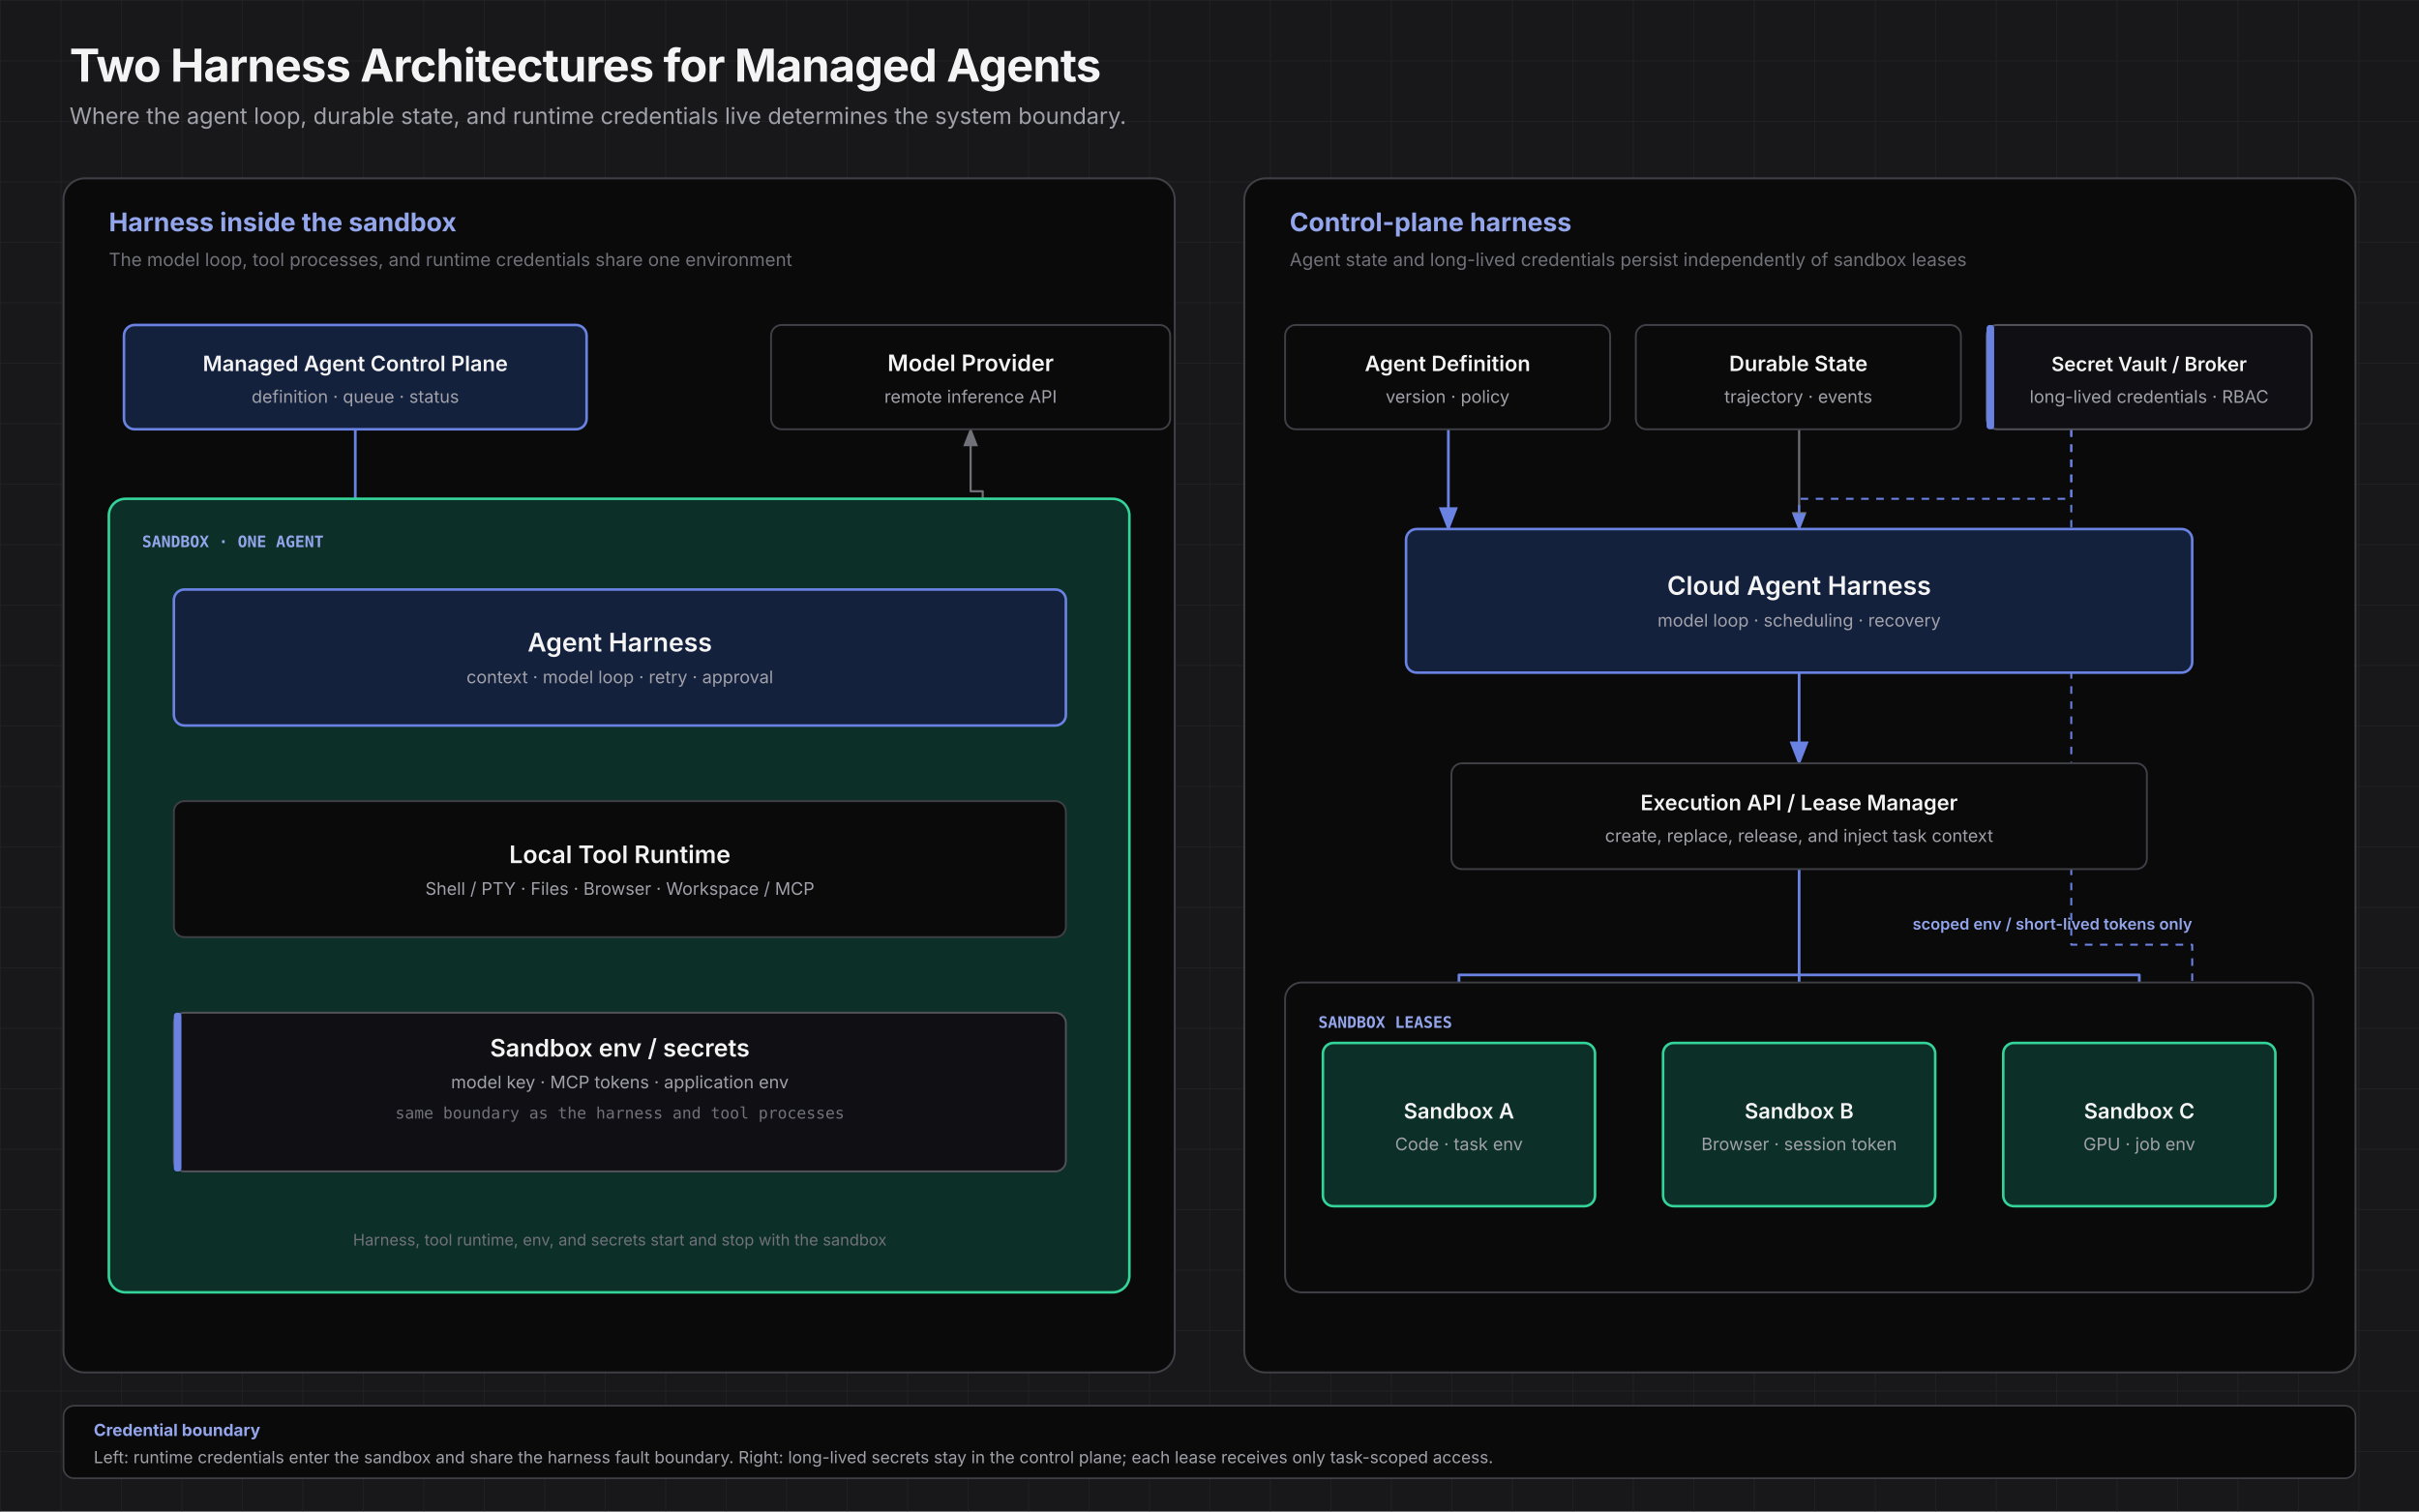
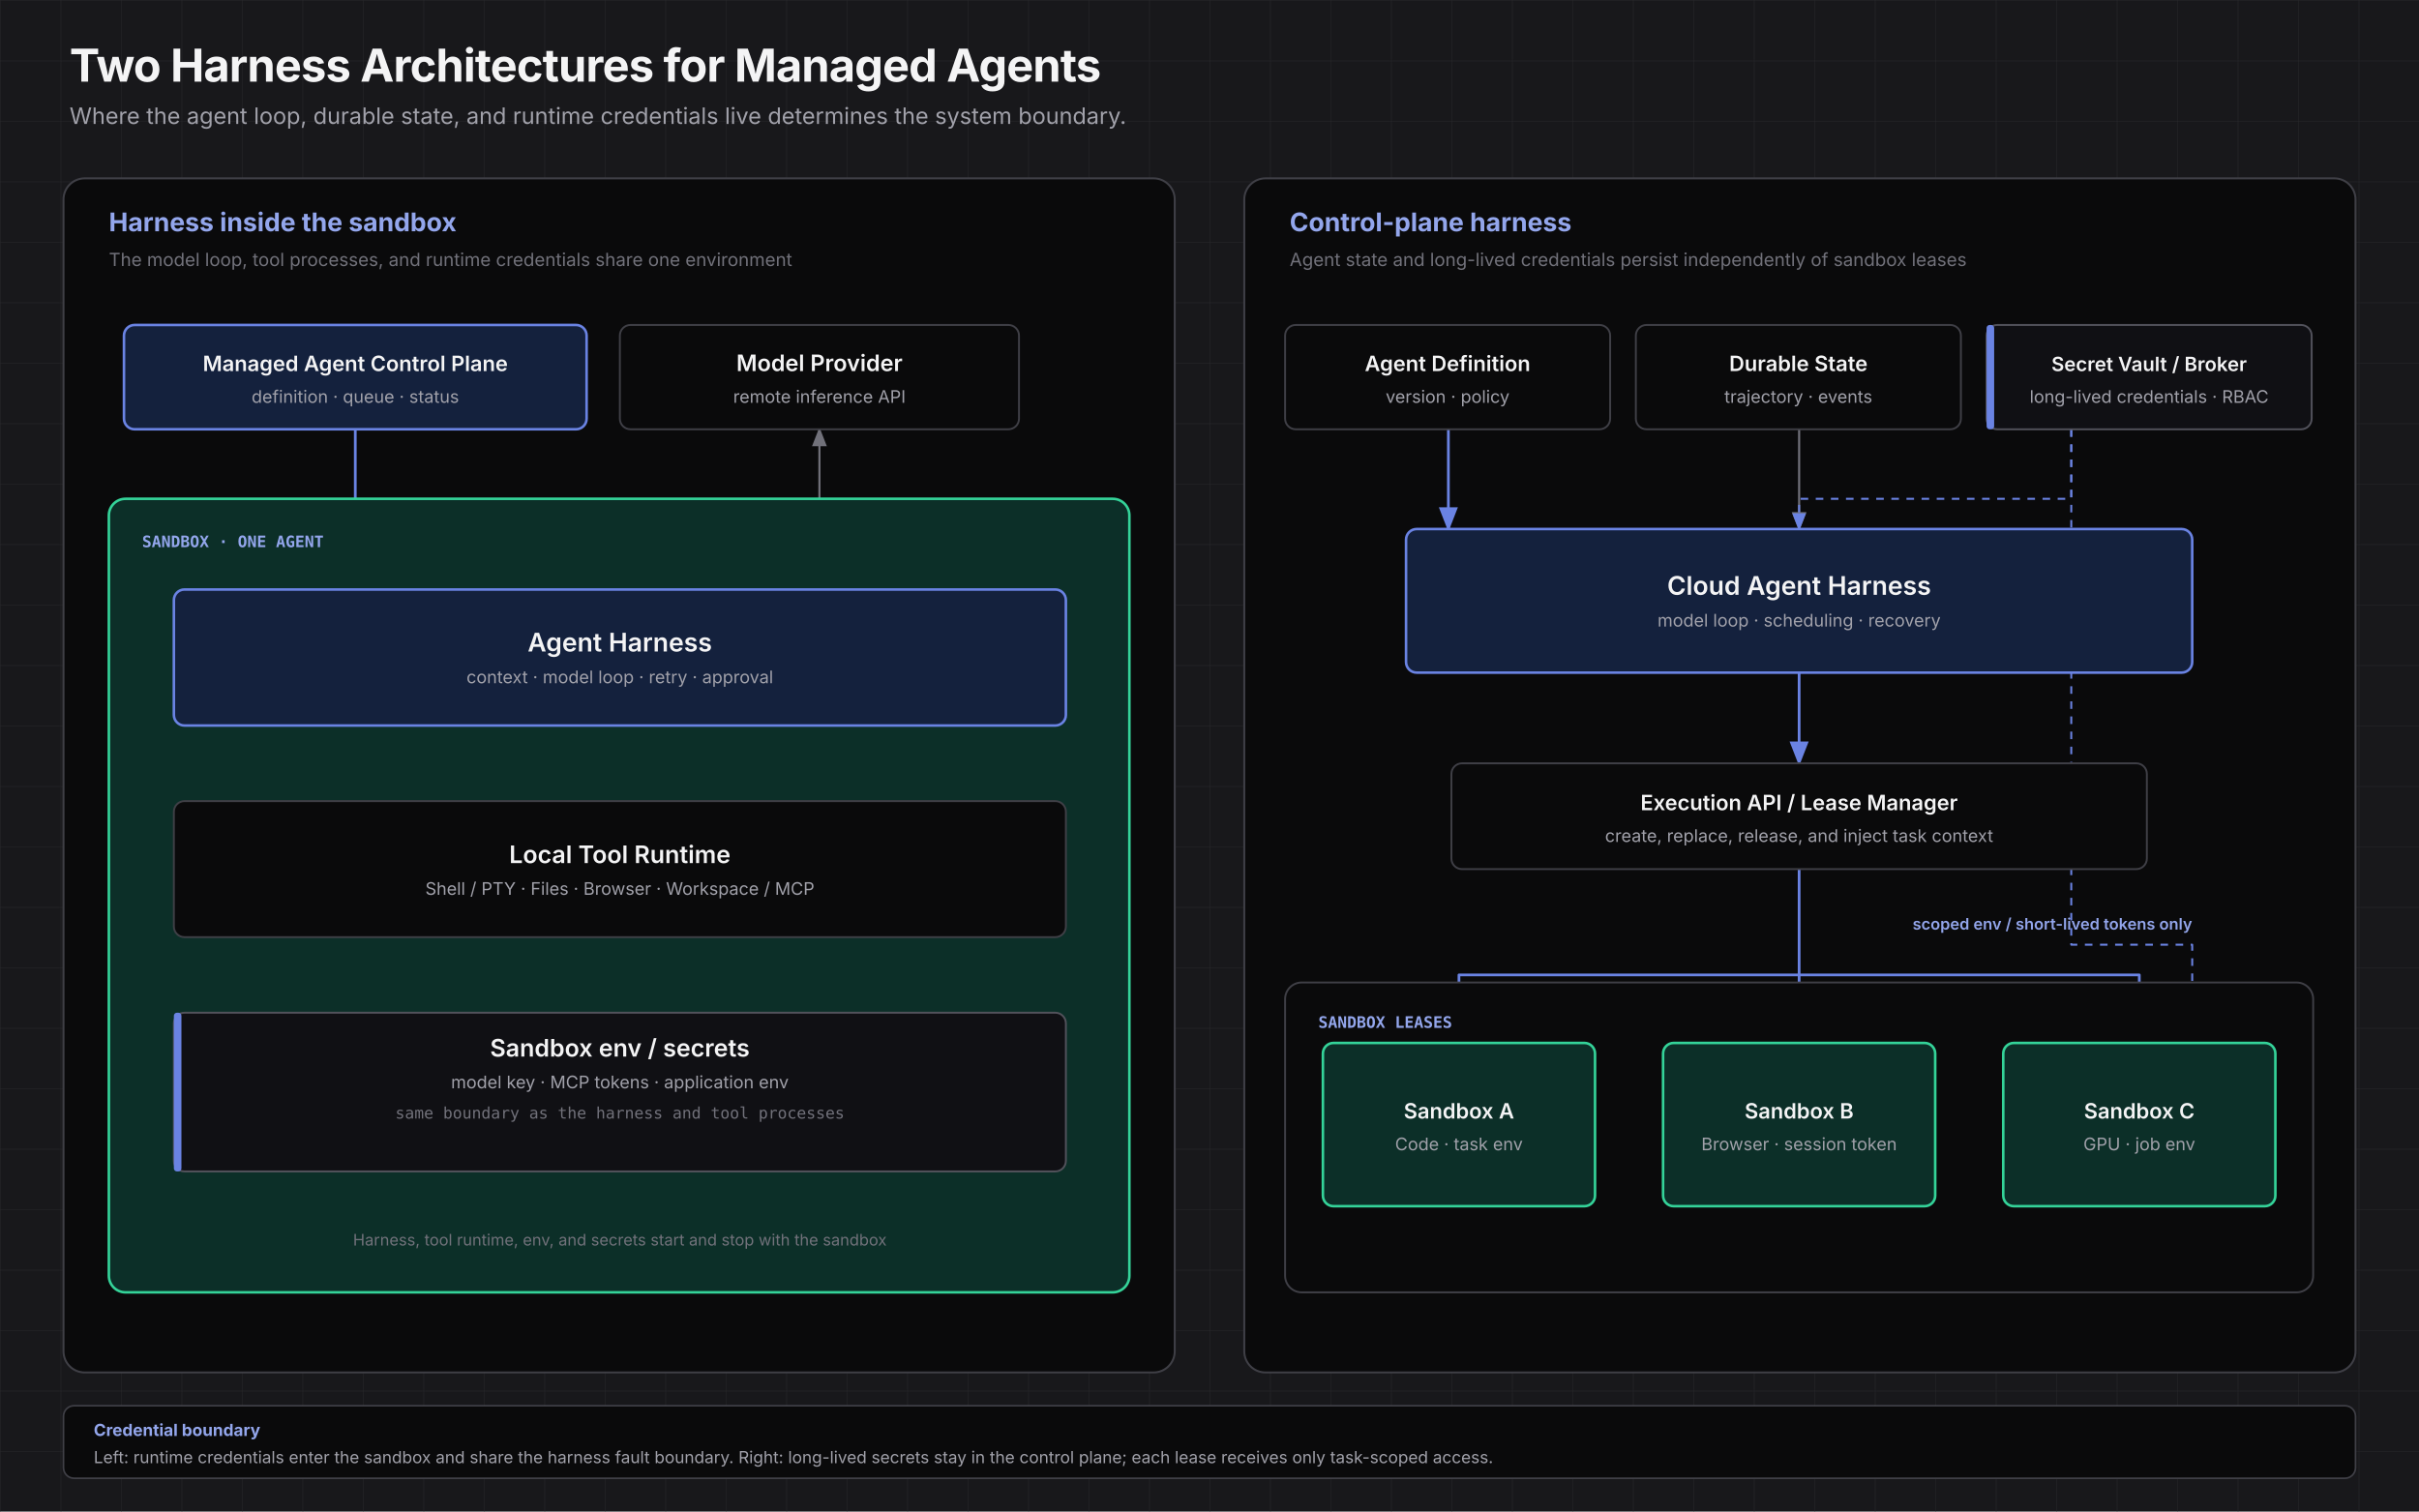
<svg xmlns="http://www.w3.org/2000/svg" viewBox="0 0 1600 1000" role="img" aria-labelledby="title desc">
  <defs>
    <pattern id="grid" width="40" height="40" patternUnits="userSpaceOnUse">
      <path d="M40 0H0V40" fill="none" stroke="#27272a" stroke-width=".7" />
    </pattern>
    <marker id="arrow-blue" markerWidth="9" markerHeight="7" refX="8" refY="3.5" orient="auto">
      <path d="M0 0L9 3.5 0 7Z" fill="#6a83e3" />
    </marker>
    <marker id="arrow-gray" markerWidth="9" markerHeight="7" refX="8" refY="3.5" orient="auto">
      <path d="M0 0L9 3.5 0 7Z" fill="#71717a" />
    </marker>
    <style>
      text{font-family:Inter,'PingFang SC','Noto Sans SC',sans-serif}
      .mono{font-family:'JetBrains Mono','PingFang SC','Noto Sans SC',monospace}
      .title{fill:#f4f4f5;font-size:30px;font-weight:700;letter-spacing:-.5px}
      .subtitle{fill:#a1a1aa;font-size:15px}
      .panel{fill:#0a0a0b;stroke:#3f3f46;stroke-width:1.3}
      .panel-title{fill:#93a6ec;font-size:17px;font-weight:650}
      .panel-copy{fill:#71717a;font-size:12px}
      .box{fill:#0a0a0b;stroke:#3f3f46;stroke-width:1.25}
      .key{fill:#14213d;stroke:#6a83e3;stroke-width:1.7}
      .sandbox-frame{fill:#0c2f28;stroke:#34d399;stroke-width:1.7}
      .secret{fill:#101014;stroke:#52525b;stroke-width:1.25}
      .name{fill:#f4f4f5;font-size:15px;font-weight:600}
      .sub{fill:#a1a1aa;font-size:11.5px}
      .tiny{fill:#71717a;font-size:10.5px}
      .label{fill:#93a6ec;font-size:10.5px;font-weight:600}
      .line-blue{fill:none;stroke:#6a83e3;stroke-width:1.8;marker-end:url(#arrow-blue);stroke-linejoin:round}
      .line-gray{fill:none;stroke:#71717a;stroke-width:1.4;marker-end:url(#arrow-gray);stroke-linejoin:round}
      .line-secret{fill:none;stroke:#6a83e3;stroke-width:1.3;stroke-dasharray:5 5;marker-end:url(#arrow-blue);stroke-linejoin:round}
      .chip{fill:#18181b;stroke:#3f3f46;stroke-width:1}
      .chip-text{fill:#d4d4d8;font-size:10.5px}
      .foot{fill:#0a0a0b;stroke:#3f3f46;stroke-width:1.1}
      .foot-title{fill:#93a6ec;font-size:11px;font-weight:650}
      .foot-copy{fill:#a1a1aa;font-size:11px}
    </style>
  </defs>
  <rect width="1600" height="1000" fill="#18181b" />
  <rect width="1600" height="1000" fill="url(#grid)" />
  <text x="46" y="54" class="title">Two Harness Architectures for Managed Agents</text>
  <text x="46" y="82" class="subtitle">Where the agent loop, durable state, and runtime credentials live determines the system boundary.</text>
  <rect x="42" y="118" width="735" height="790" rx="14" class="panel" />
  <rect x="823" y="118" width="735" height="790" rx="14" class="panel" />
  <text x="72" y="153" class="panel-title">Harness inside the sandbox</text>
  <text x="72" y="176" class="panel-copy">The model loop, tool processes, and runtime credentials share one environment</text>
  <text x="853" y="153" class="panel-title">Control-plane harness</text>
  <text x="853" y="176" class="panel-copy">Agent state and long-lived credentials persist independently of sandbox leases</text>
  <path d="M235 284V350H410V390" class="line-blue" />
-   <path d="M650 390V325H642V284" class="line-gray" />
+   <path d="M542 390V284" class="line-gray" />
  <path d="M410 480V530" class="line-blue" />
  <path d="M410 620V670" class="line-blue" />
  <rect x="82" y="215" width="306" height="69" rx="7" class="key" />
  <text x="235" y="245.5" text-anchor="middle" class="name" style="font-size:14px">Managed Agent Control Plane</text>
  <text x="235" y="266.5" text-anchor="middle" class="sub">definition · queue · status</text>
-   <rect x="510" y="215" width="264" height="69" rx="7" class="box" />
-   <text x="642" y="245.5" text-anchor="middle" class="name">Model Provider</text>
-   <text x="642" y="266.5" text-anchor="middle" class="sub">remote inference API</text>
+   <rect x="410" y="215" width="264" height="69" rx="7" class="box" />
+   <text x="542" y="245.5" text-anchor="middle" class="name">Model Provider</text>
+   <text x="542" y="266.5" text-anchor="middle" class="sub">remote inference API</text>
  <rect x="72" y="330" width="675" height="525" rx="11" class="sandbox-frame" />
  <text x="94" y="362" class="label mono">SANDBOX · ONE AGENT</text>
  <rect x="115" y="390" width="590" height="90" rx="7" class="key" />
  <text x="410" y="431" text-anchor="middle" class="name" style="font-size:17px">Agent Harness</text>
  <text x="410" y="452" text-anchor="middle" class="sub">context · model loop · retry · approval</text>
  <rect x="115" y="530" width="590" height="90" rx="7" class="box" />
  <text x="410" y="571" text-anchor="middle" class="name" style="font-size:16px">Local Tool Runtime</text>
  <text x="410" y="592" text-anchor="middle" class="sub">Shell / PTY · Files · Browser · Workspace / MCP</text>
  <rect x="115" y="670" width="590" height="105" rx="7" class="secret" />
  <text x="410" y="699" text-anchor="middle" class="name" style="font-size:16px">Sandbox env / secrets</text>
  <text x="410" y="720" text-anchor="middle" class="sub">model key · MCP tokens · application env</text>
  <text x="410" y="740" text-anchor="middle" class="tiny mono">same boundary as the harness and tool processes</text>
  <rect x="115" y="670" width="5" height="105" rx="2" fill="#6a83e3" />
  <text x="410" y="824" text-anchor="middle" class="tiny">Harness, tool runtime, env, and secrets start and stop with the sandbox</text>
  <path d="M958 284V350" class="line-blue" />
  <path d="M1190 284V330H1190V350" class="line-gray" />
  <path d="M1370 284V330H1190V350" class="line-secret" />
  <path d="M1190 445V505" class="line-blue" />
  <path d="M1190 575V645H965V690" class="line-blue" />
  <path d="M1190 645V690" class="line-blue" />
  <path d="M1190 645H1415V690" class="line-blue" />
  <path d="M1370 284V625H1450V675" class="line-secret" />
  <rect x="850" y="215" width="215" height="69" rx="7" class="box" />
  <text x="957.5" y="245.5" text-anchor="middle" class="name" style="font-size:14px">Agent Definition</text>
  <text x="957.5" y="266.5" text-anchor="middle" class="sub">version · policy</text>
  <rect x="1082" y="215" width="215" height="69" rx="7" class="box" />
  <text x="1189.5" y="245.5" text-anchor="middle" class="name" style="font-size:14px">Durable State</text>
  <text x="1189.5" y="266.5" text-anchor="middle" class="sub">trajectory · events</text>
  <rect x="1314" y="215" width="215" height="69" rx="7" class="secret" />
  <text x="1421.5" y="245.5" text-anchor="middle" class="name" style="font-size:13px">Secret Vault / Broker</text>
  <text x="1421.5" y="266.5" text-anchor="middle" class="sub">long-lived credentials · RBAC</text>
  <rect x="1314" y="215" width="5" height="69" rx="2" fill="#6a83e3" />
  <rect x="930" y="350" width="520" height="95" rx="7" class="key" />
  <text x="1190" y="393.5" text-anchor="middle" class="name" style="font-size:17px">Cloud Agent Harness</text>
  <text x="1190" y="414.5" text-anchor="middle" class="sub">model loop · scheduling · recovery</text>
  <rect x="960" y="505" width="460" height="70" rx="7" class="box" />
  <text x="1190" y="536" text-anchor="middle" class="name" style="font-size:14px">Execution API / Lease Manager</text>
  <text x="1190" y="557" text-anchor="middle" class="sub">create, replace, release, and inject task context</text>
  <text x="1450" y="615" text-anchor="end" class="label">scoped env / short-lived tokens only</text>
  <rect x="850" y="650" width="680" height="205" rx="11" class="box" />
  <text x="872" y="680" class="label mono">SANDBOX LEASES</text>
  <rect x="875" y="690" width="180" height="108" rx="7" class="sandbox-frame" />
  <text x="965" y="740" text-anchor="middle" class="name" style="font-size:14px">Sandbox A</text>
  <text x="965" y="761" text-anchor="middle" class="sub">Code · task env</text>
  <rect x="1100" y="690" width="180" height="108" rx="7" class="sandbox-frame" />
  <text x="1190" y="740" text-anchor="middle" class="name" style="font-size:14px">Sandbox B</text>
  <text x="1190" y="761" text-anchor="middle" class="sub">Browser · session token</text>
  <rect x="1325" y="690" width="180" height="108" rx="7" class="sandbox-frame" />
  <text x="1415" y="740" text-anchor="middle" class="name" style="font-size:14px">Sandbox C</text>
  <text x="1415" y="761" text-anchor="middle" class="sub">GPU · job env</text>
  <rect x="42" y="930" width="1516" height="48" rx="7" class="foot" />
  <text x="62" y="950" class="foot-title">Credential boundary</text>
  <text x="62" y="968" class="foot-copy">Left: runtime credentials enter the sandbox and share the harness fault boundary. Right: long-lived secrets stay in the control plane; each lease receives only task-scoped access.</text>
</svg>
